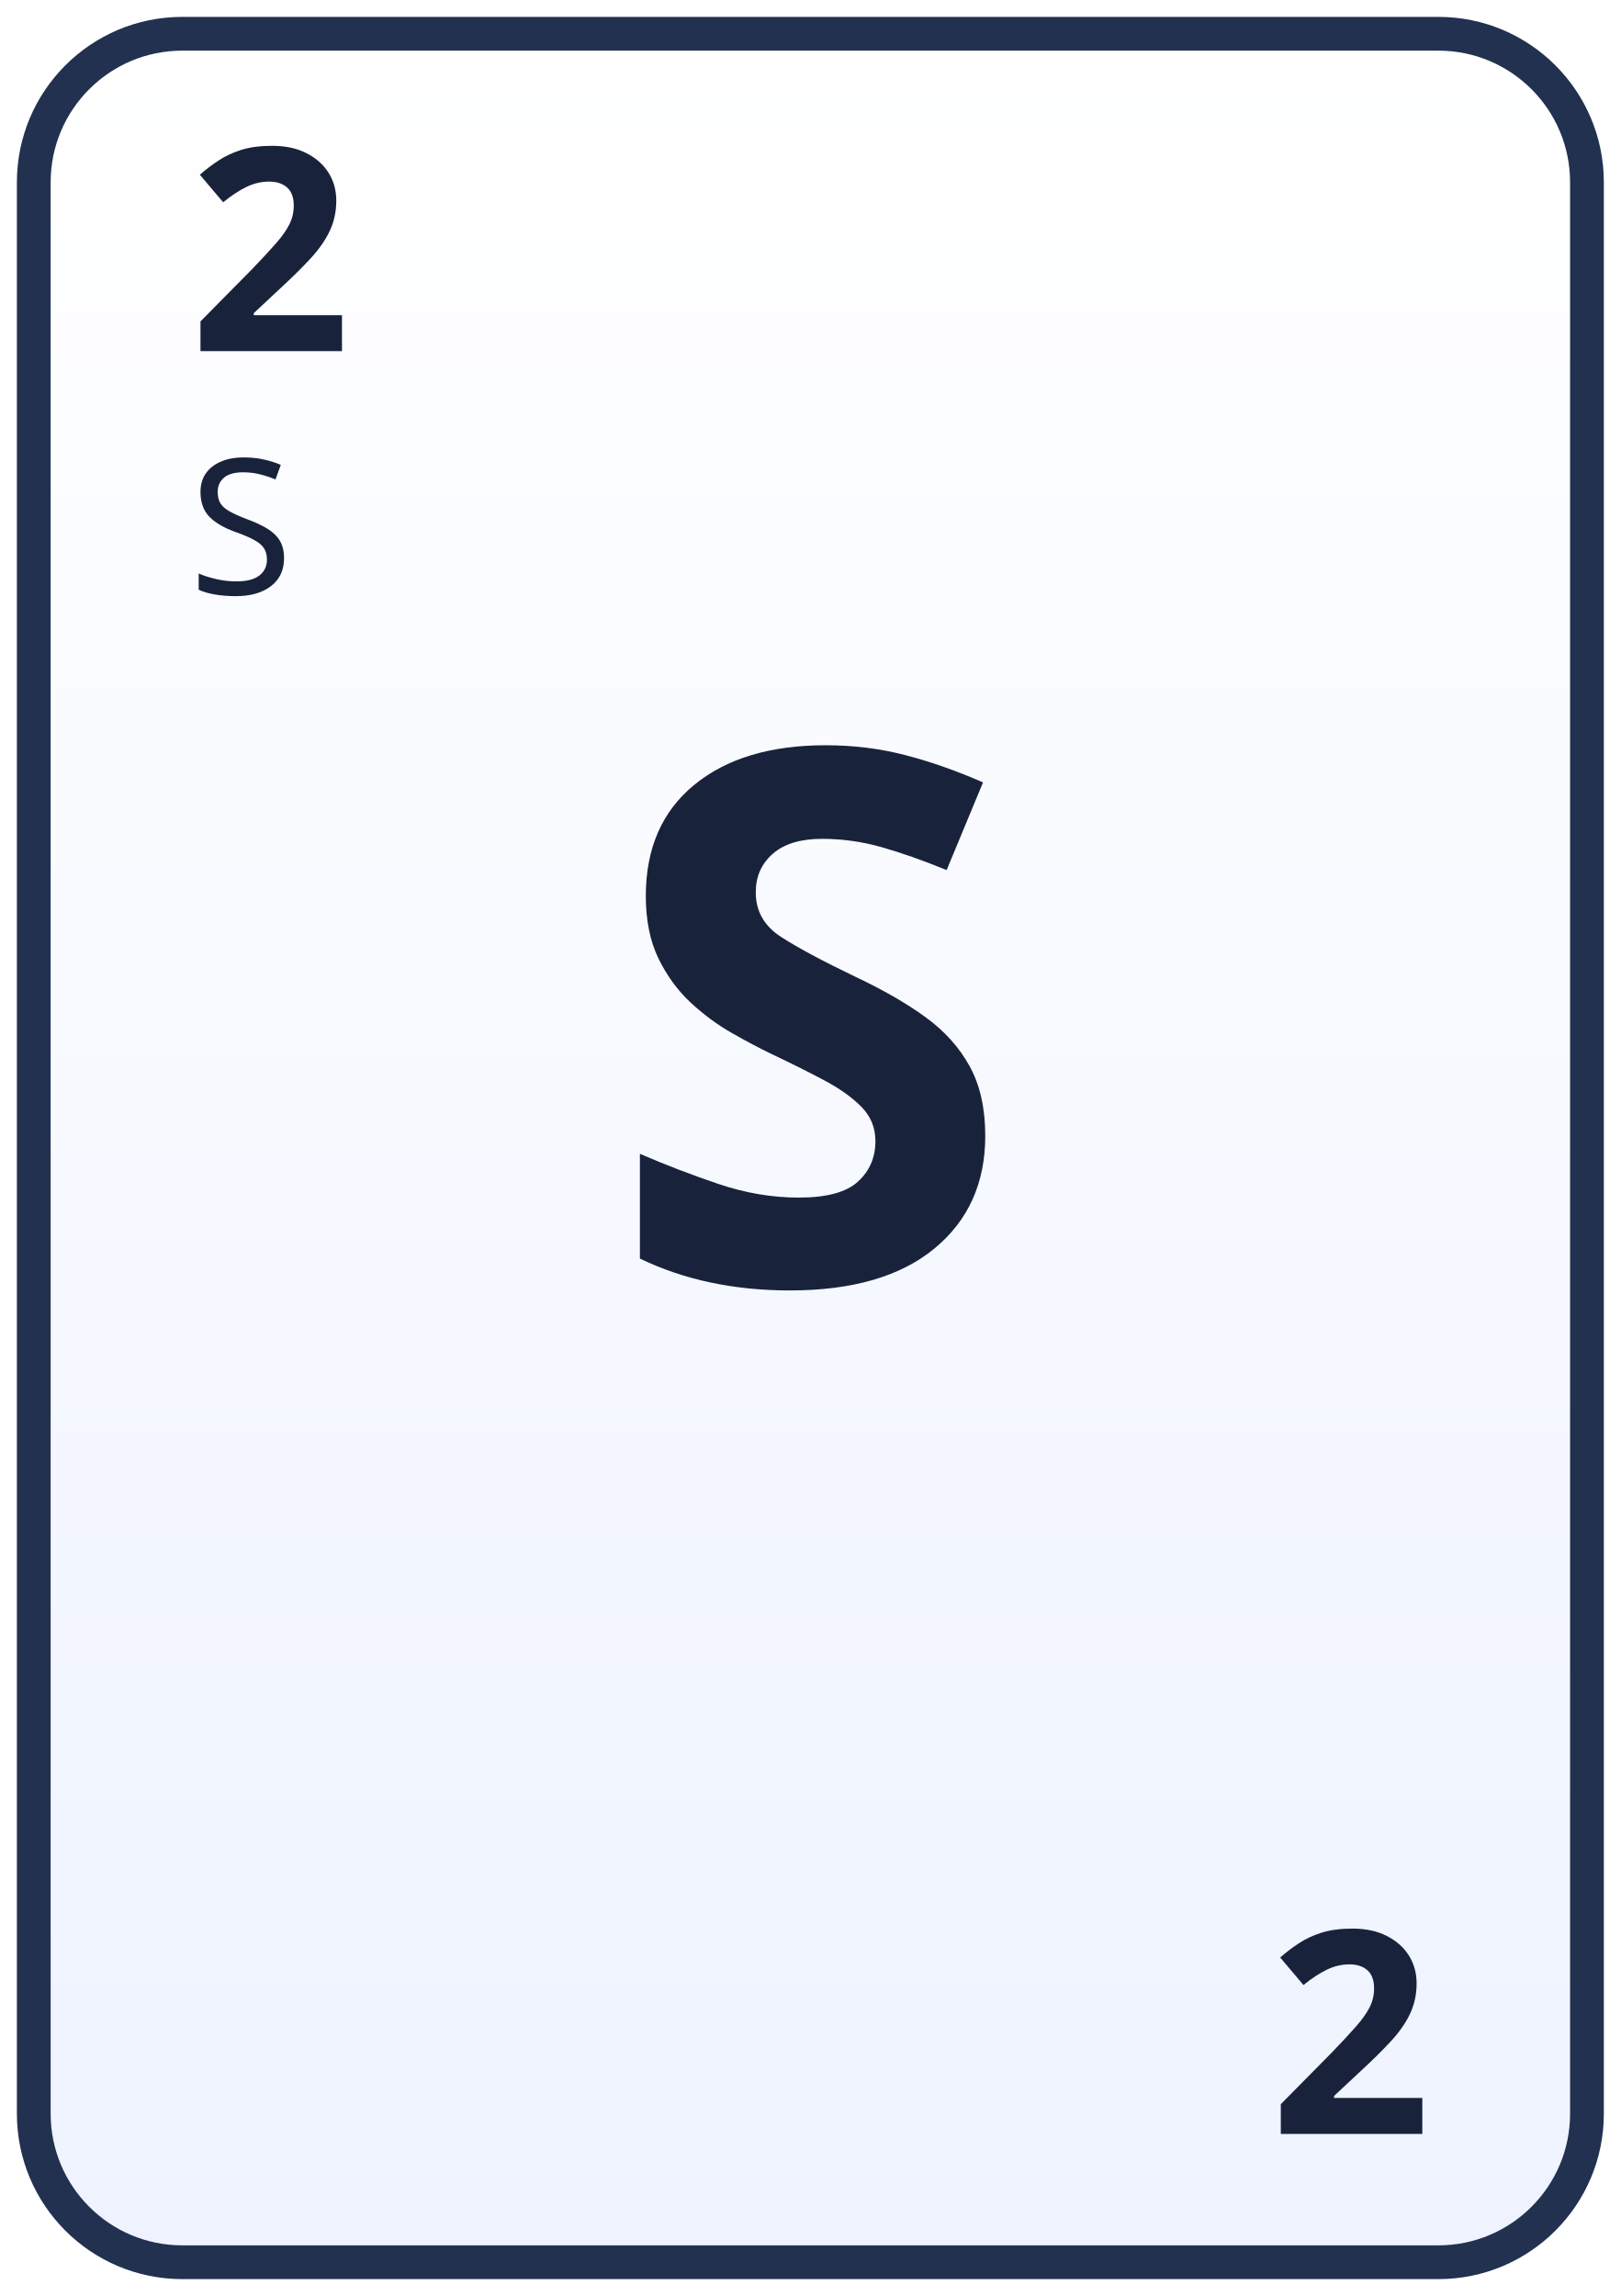
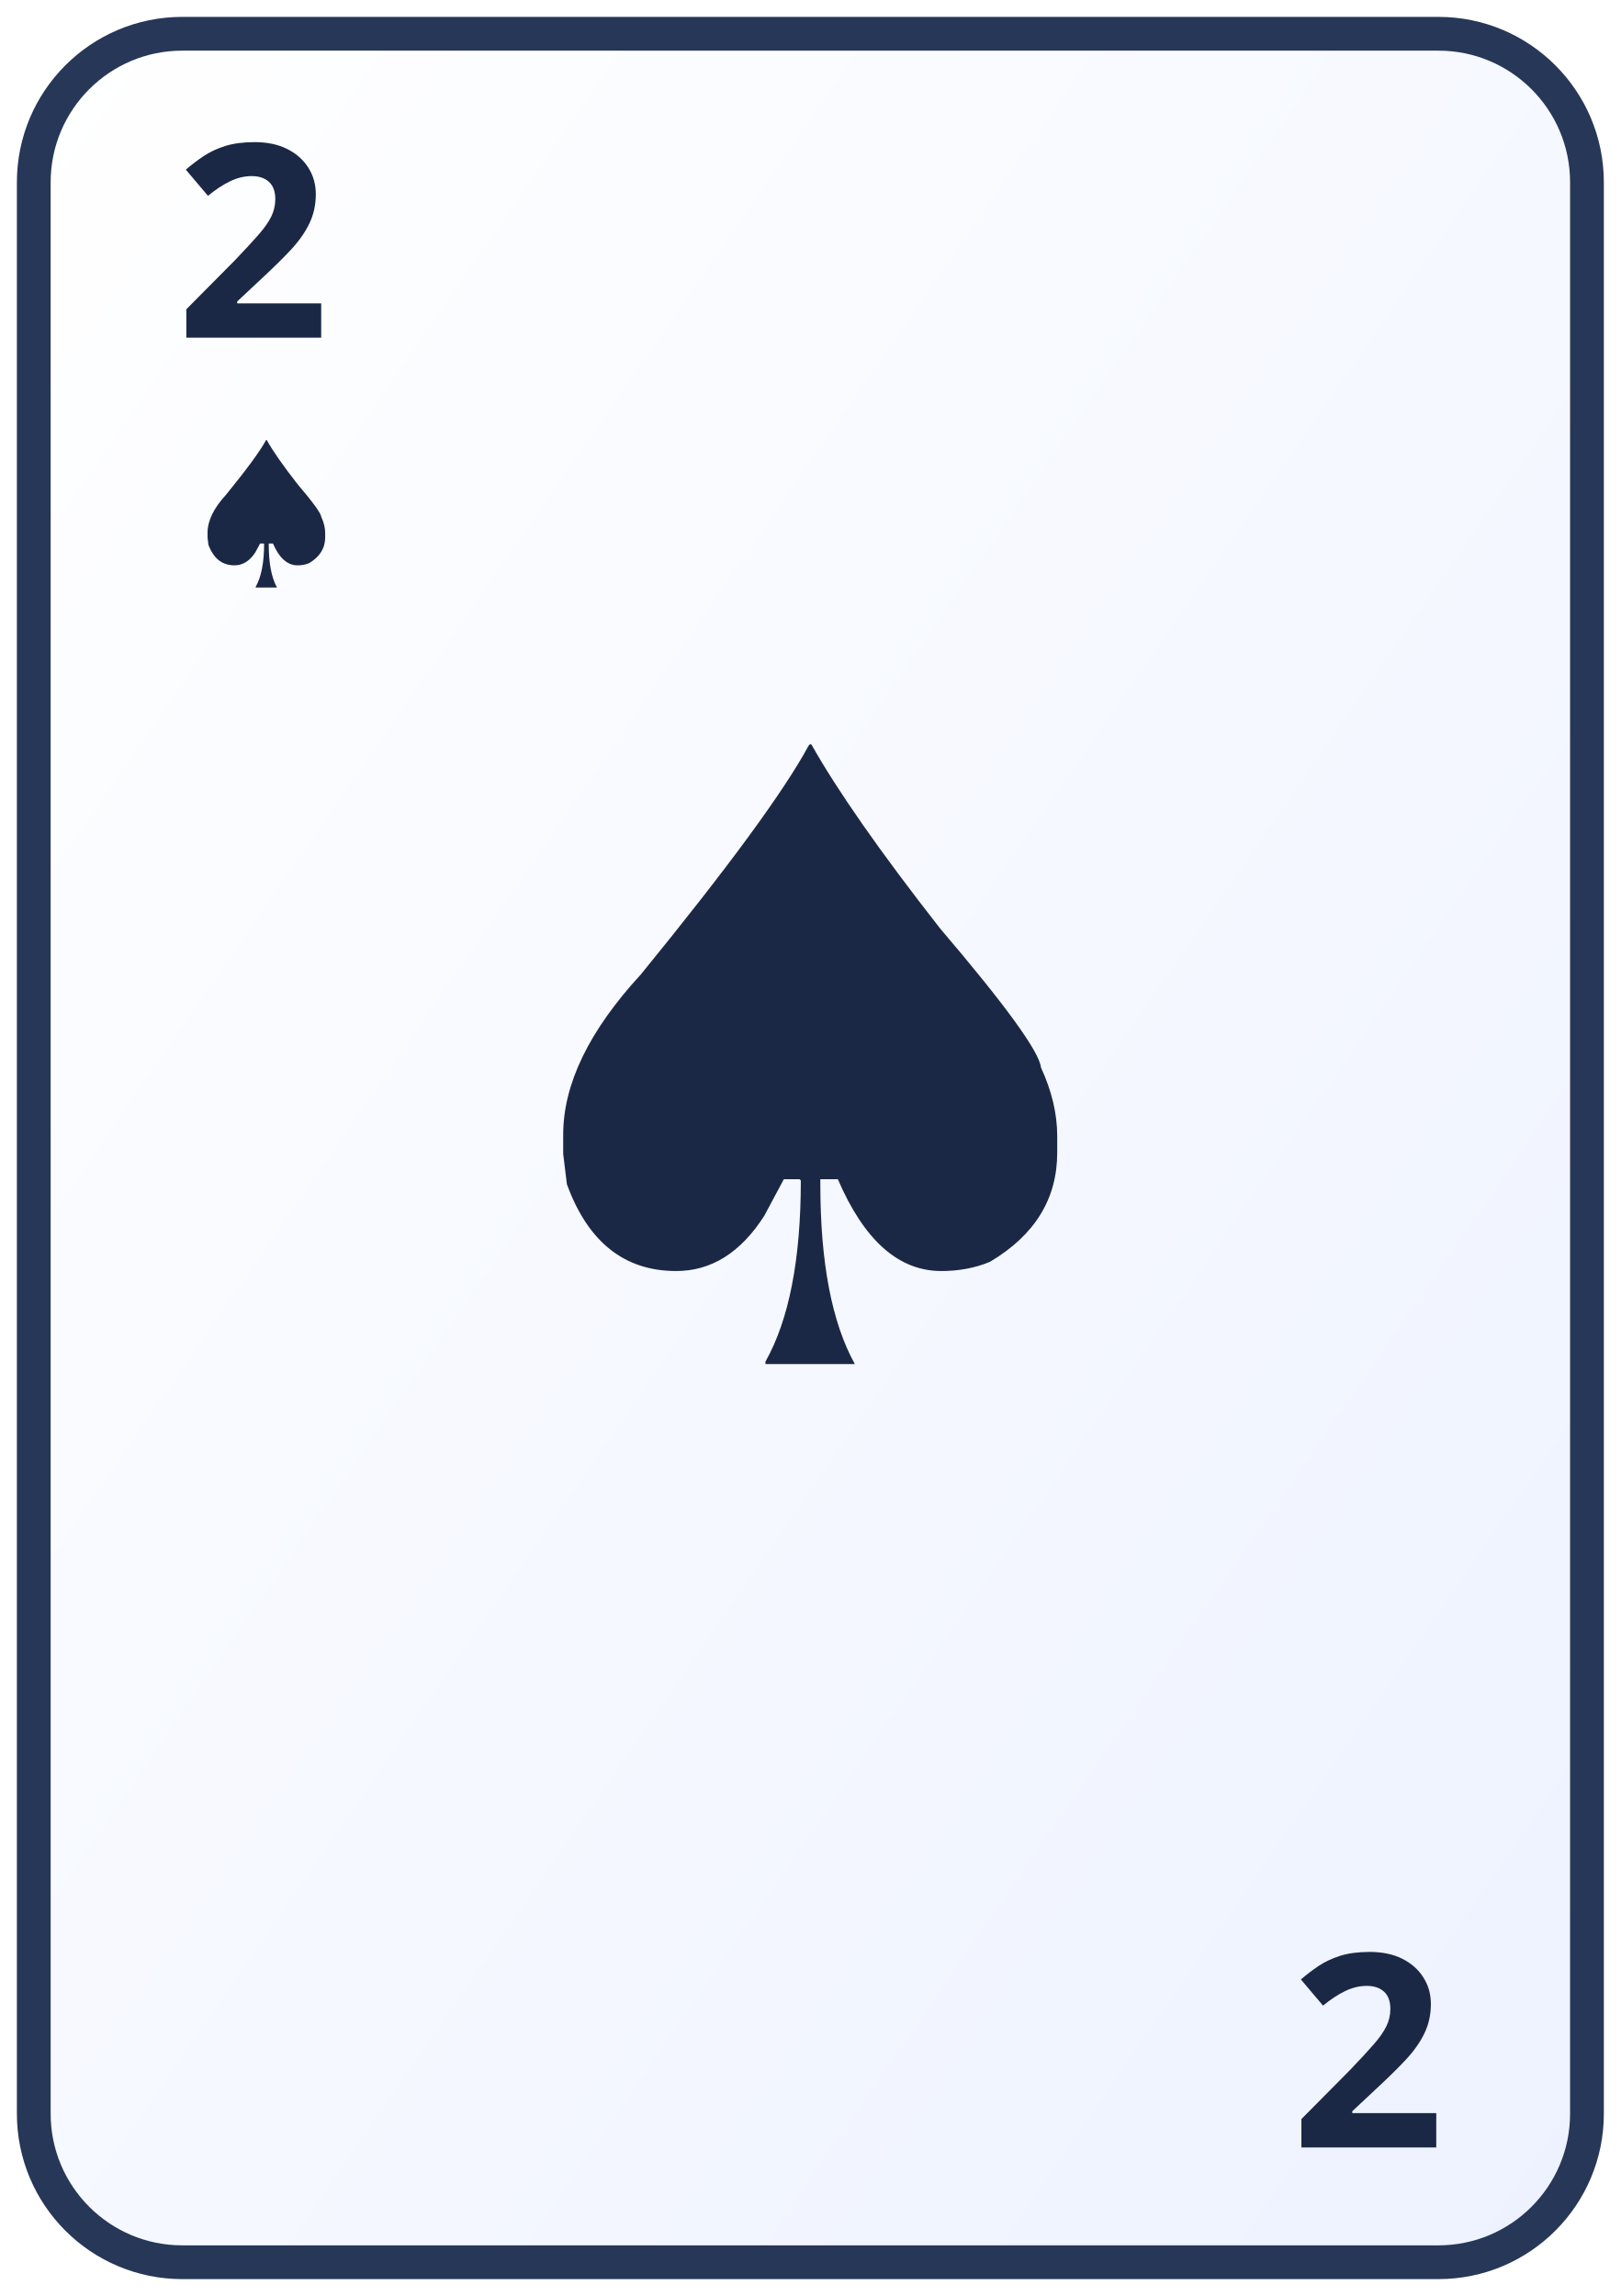
<svg xmlns="http://www.w3.org/2000/svg" viewBox="0 0 240 340" role="img" aria-label="2S">
  <defs>
-     <linearGradient id="cardFace" x1="0" y1="0" x2="0" y2="1">
+     <linearGradient id="face" x1="0" y1="0" x2="1" y2="1">
      <stop offset="0%" stop-color="#ffffff" />
-       <stop offset="100%" stop-color="#eef3ff" />
+       <stop offset="100%" stop-color="#edf2ff" />
    </linearGradient>
  </defs>
-   <rect x="5" y="5" width="230" height="330" rx="22" fill="url(#cardFace)" stroke="#22314f" stroke-width="5" />
-   <text x="28" y="52" font-size="42" font-family="Trebuchet MS, sans-serif" fill="#18233b" font-weight="700">2</text>
-   <text x="28" y="88" font-size="28" font-family="Trebuchet MS, sans-serif" fill="#18233b">S</text>
-   <text x="120" y="190" text-anchor="middle" font-size="110" font-family="Trebuchet MS, sans-serif" fill="#18233b" font-weight="700">S</text>
-   <text x="212" y="316" text-anchor="end" font-size="42" font-family="Trebuchet MS, sans-serif" fill="#18233b" font-weight="700">2</text>
+   <rect x="5" y="5" width="230" height="330" rx="22" fill="url(#face)" stroke="#273758" stroke-width="5" />
+   <text x="26" y="50" font-size="40" font-family="Trebuchet MS, sans-serif" fill="#1b2845" font-weight="700">2</text>
+   <text x="26" y="87" font-size="30" font-family="Trebuchet MS, sans-serif" fill="#1b2845" font-weight="700">♠</text>
+   <text x="120" y="202" text-anchor="middle" font-size="126" font-family="Trebuchet MS, sans-serif" fill="#1b2845" font-weight="700">♠</text>
+   <text x="214" y="318" text-anchor="end" font-size="40" font-family="Trebuchet MS, sans-serif" fill="#1b2845" font-weight="700">2</text>
</svg>
